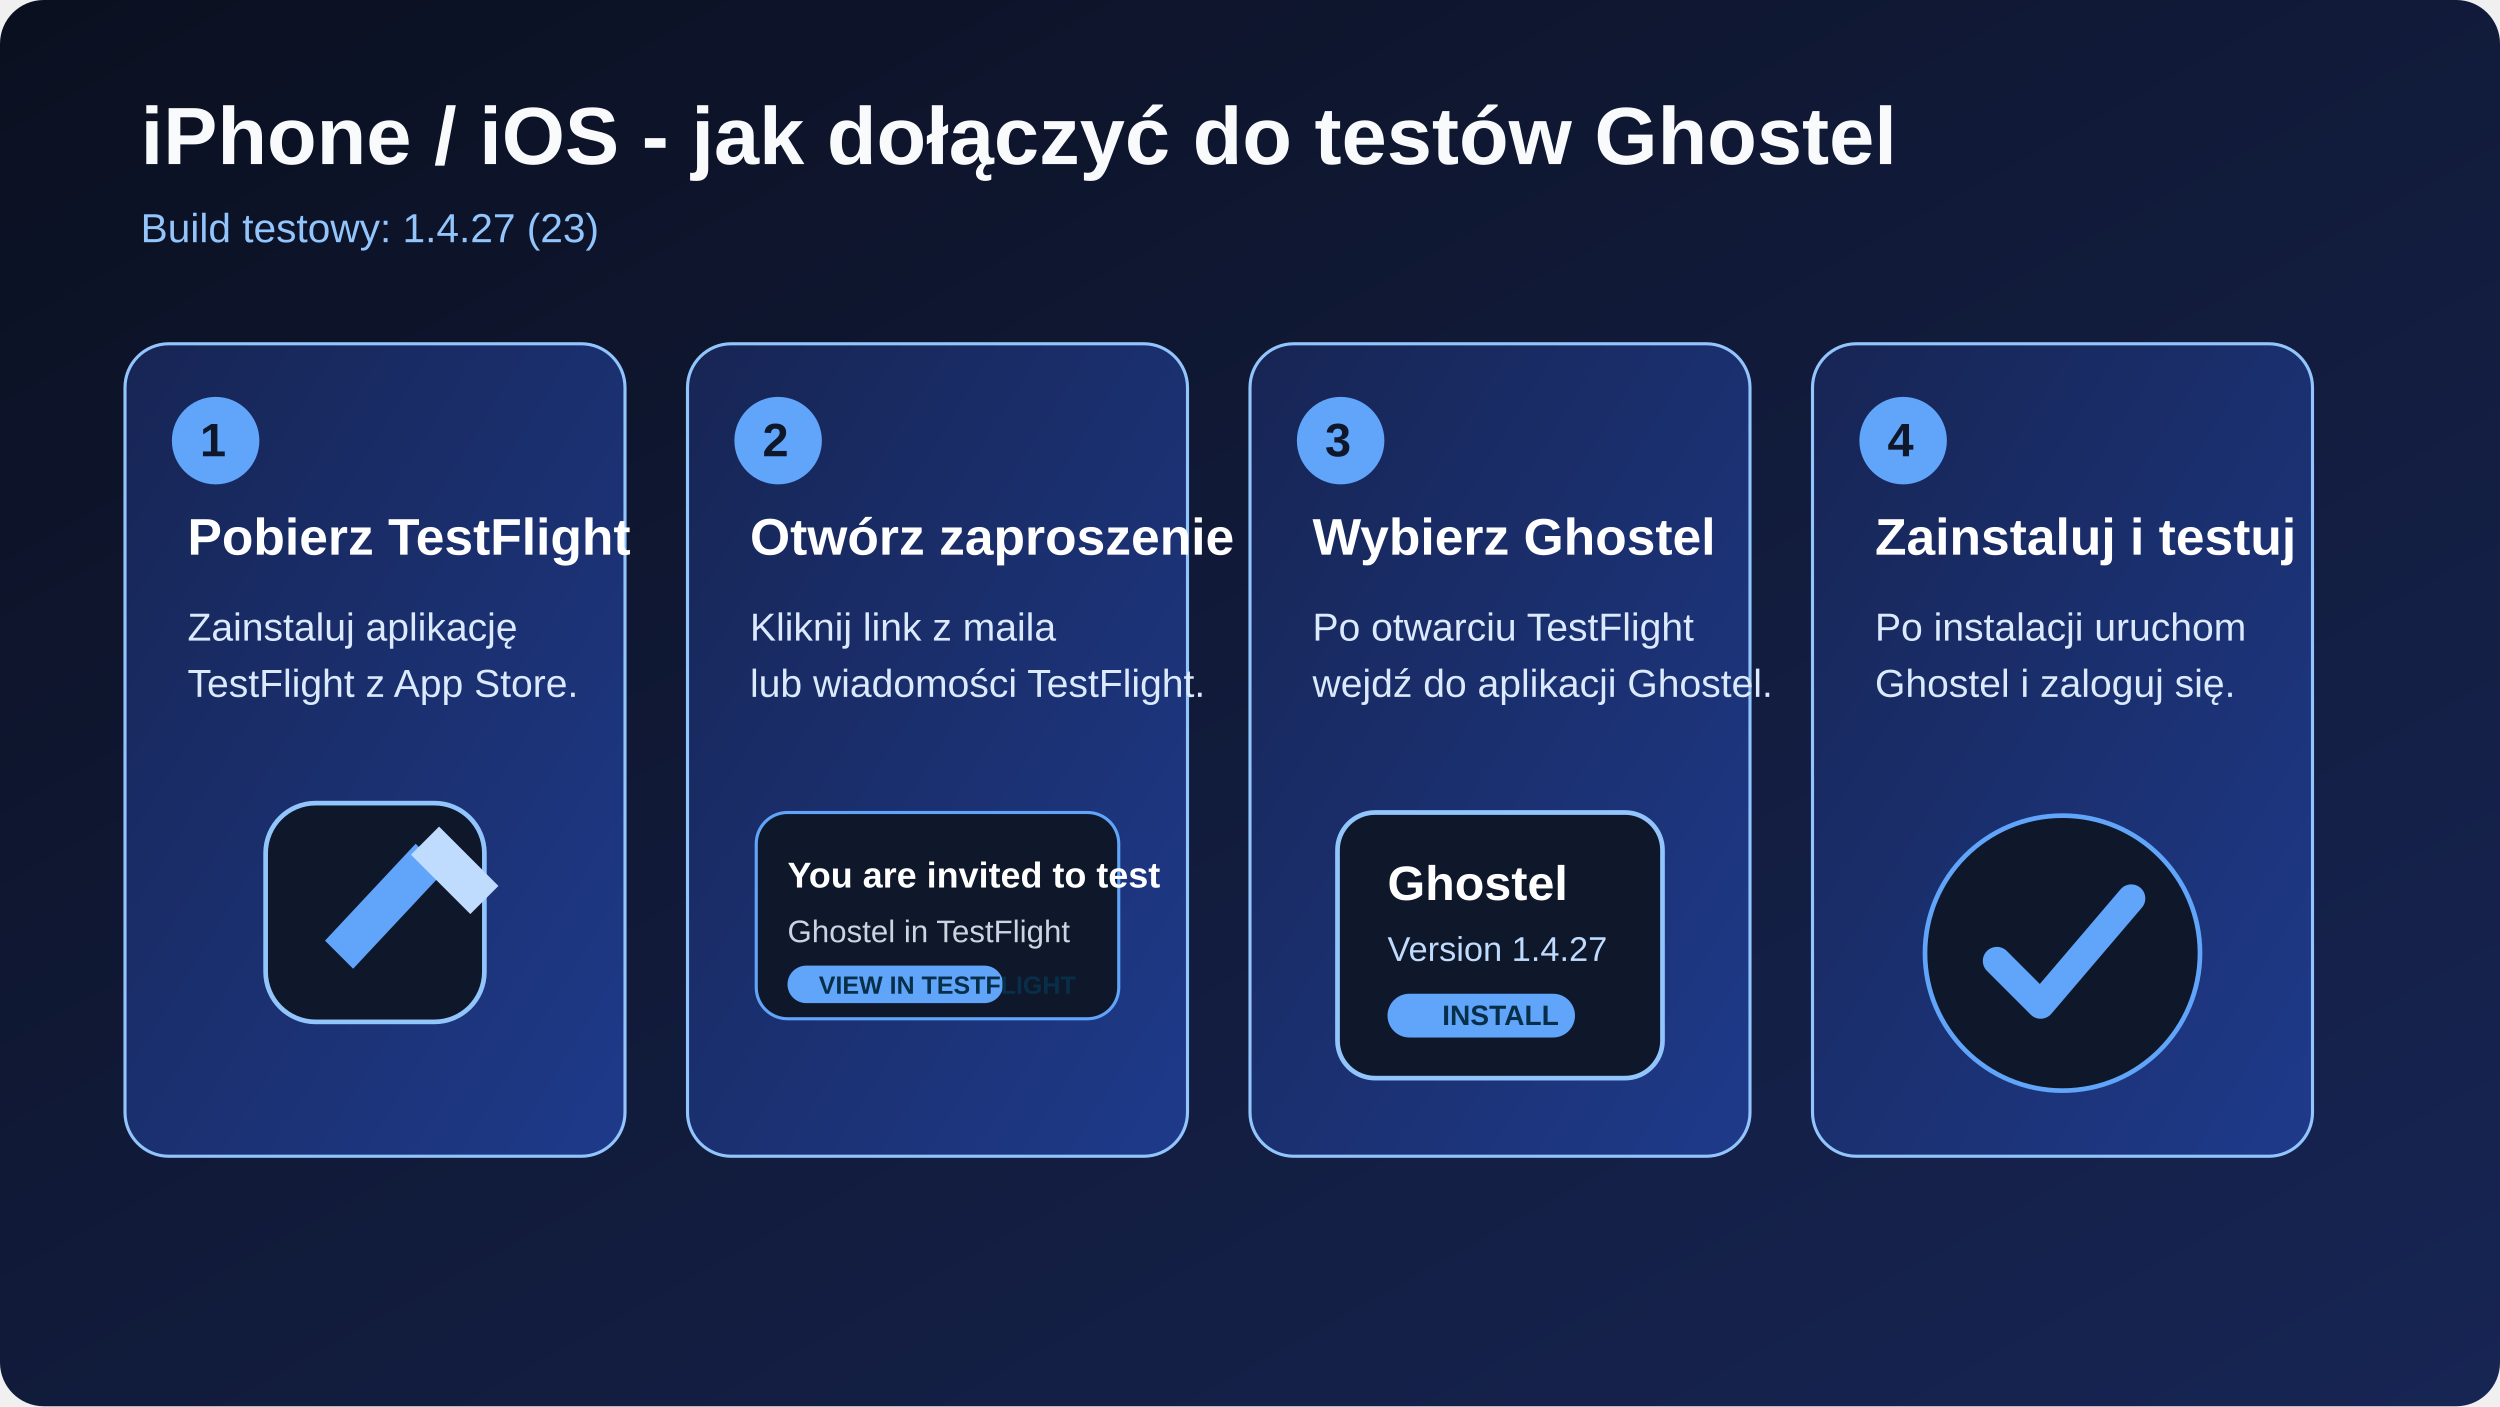
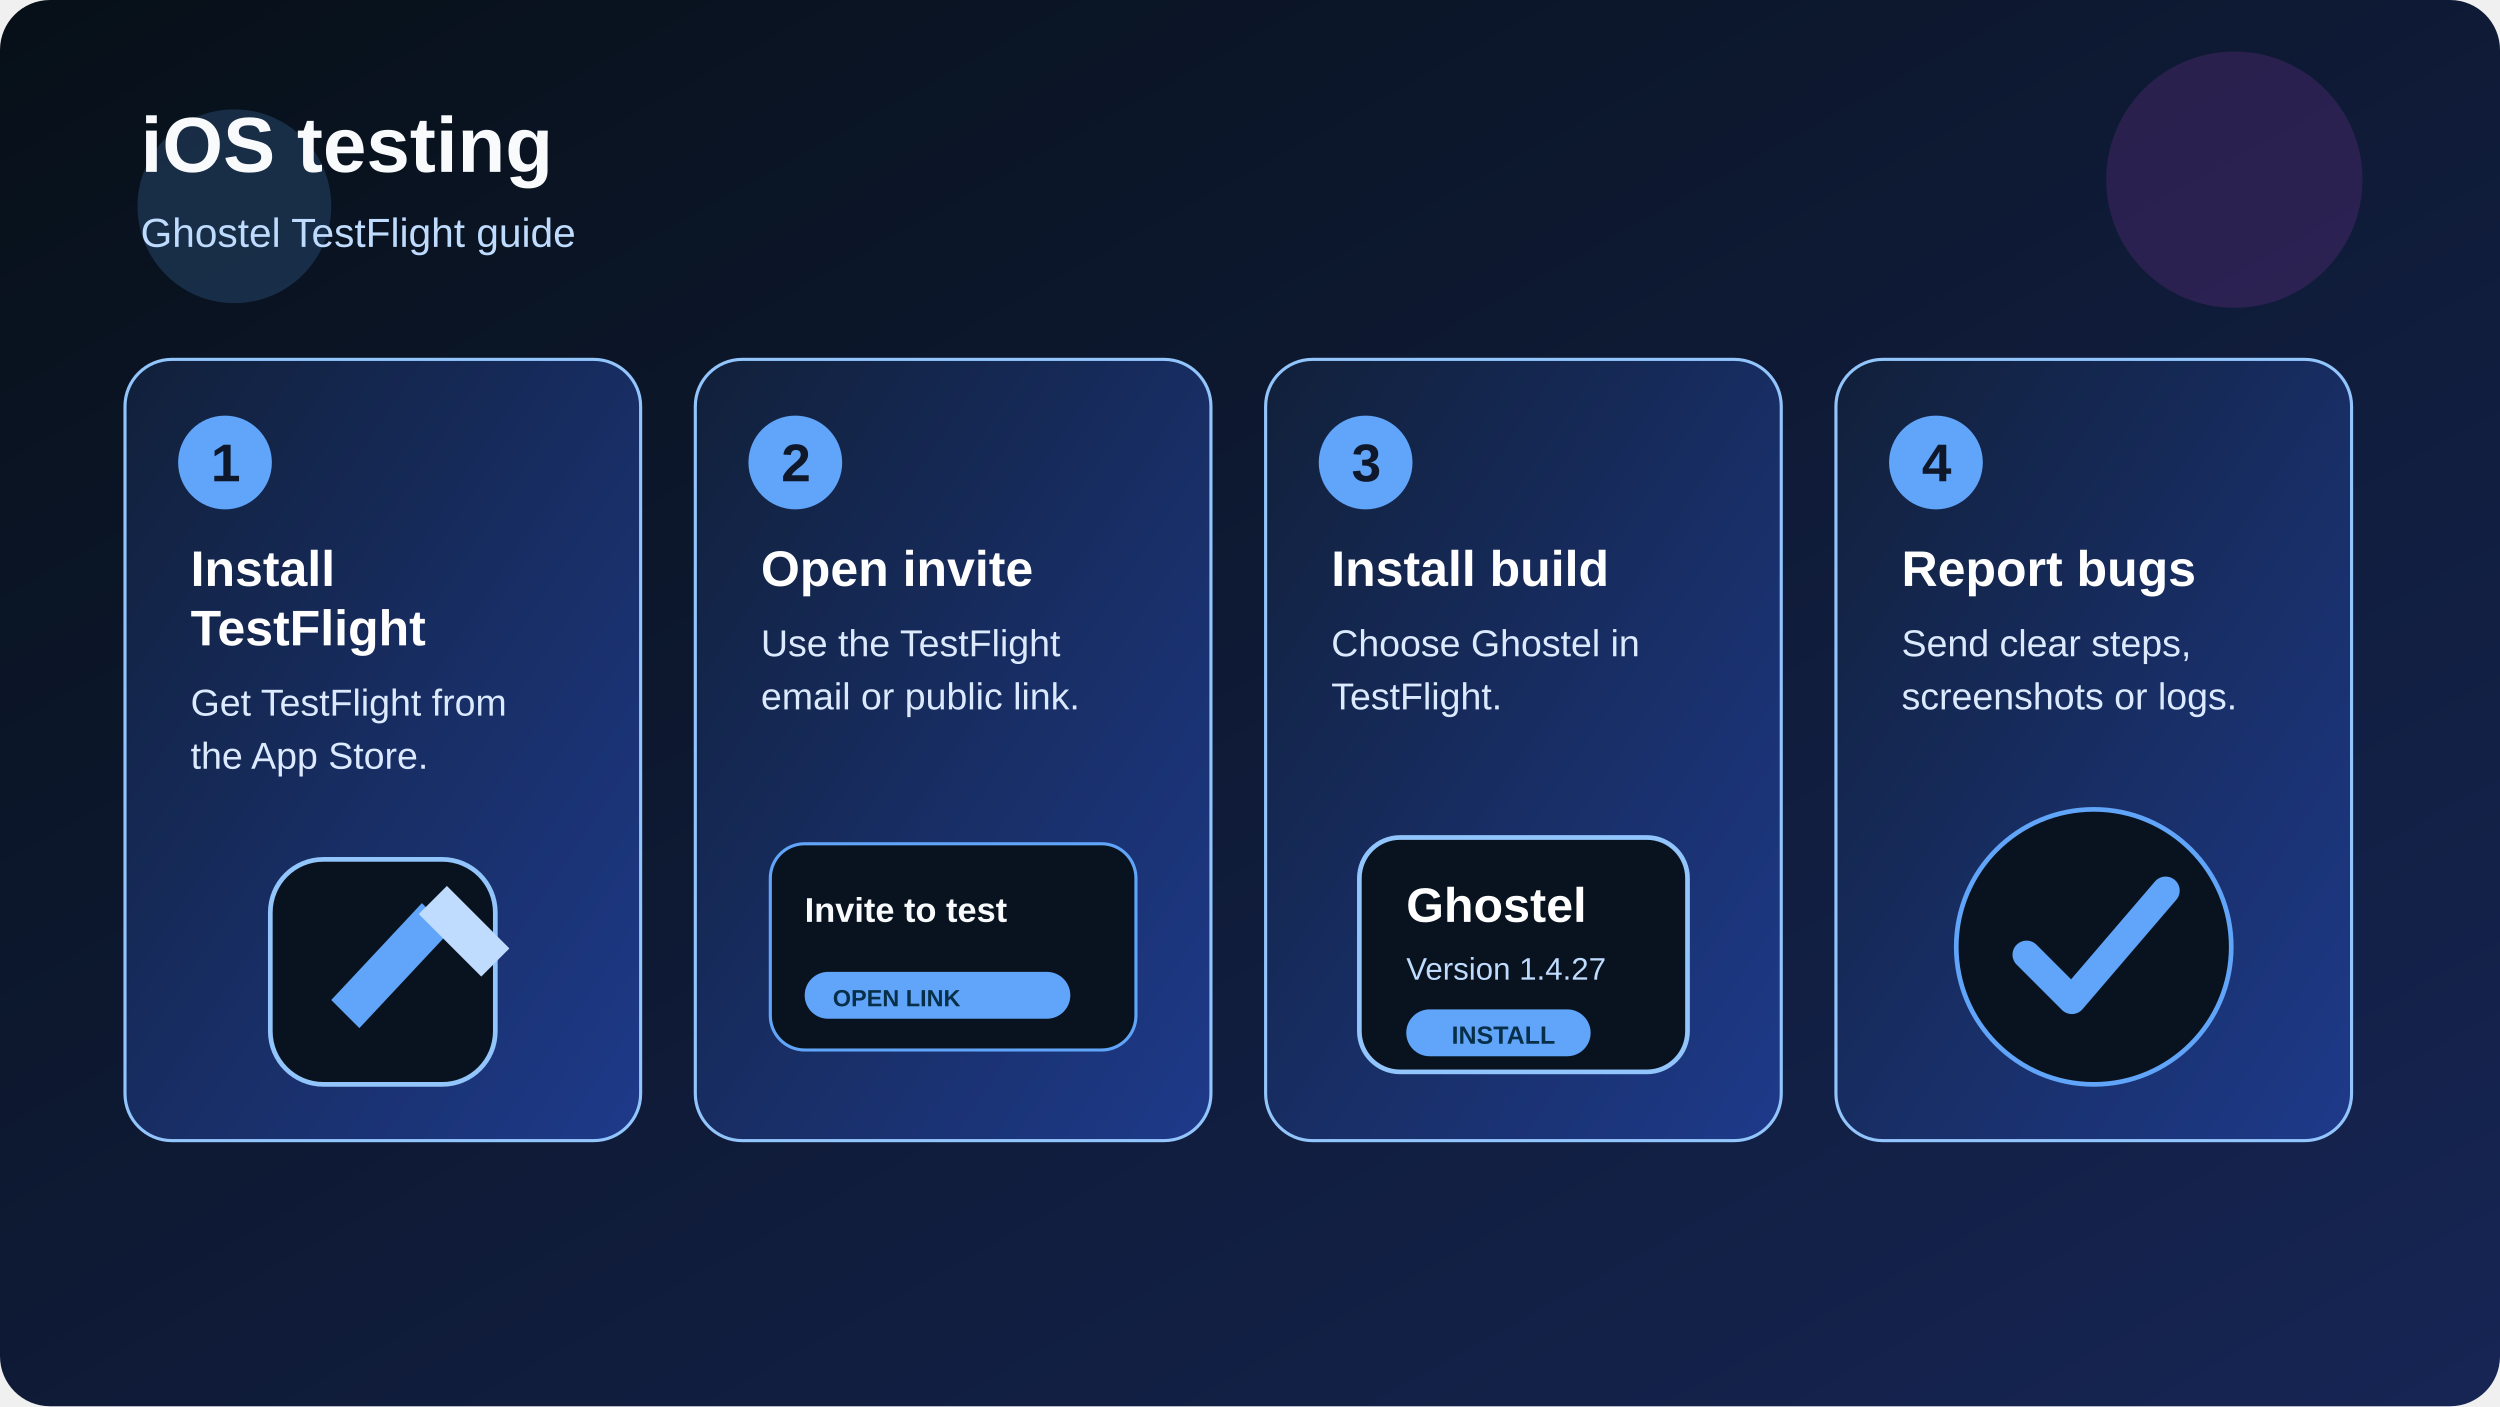
- <svg xmlns="http://www.w3.org/2000/svg" width="1600" height="900" viewBox="0 0 1600 900" role="img" aria-labelledby="title desc">
+ <svg xmlns="http://www.w3.org/2000/svg" viewBox="0 0 1600 900" role="img" aria-labelledby="title desc">
  <defs>
-     <linearGradient id="bg2" x1="0" y1="0" x2="1" y2="1">
-       <stop offset="0%" stop-color="#0b1020" />
-       <stop offset="100%" stop-color="#172554" />
+     <linearGradient id="bg" x1="0" y1="0" x2="1" y2="1">
+       <stop offset="0%" stop-color="#071018" />
+       <stop offset="100%" stop-color="#162554" />
    </linearGradient>
-     <linearGradient id="card2" x1="0" y1="0" x2="1" y2="1">
-       <stop offset="0%" stop-color="#172554" />
+     <linearGradient id="card" x1="0" y1="0" x2="1" y2="1">
+       <stop offset="0%" stop-color="#11203a" />
      <stop offset="100%" stop-color="#1e3a8a" />
    </linearGradient>
  </defs>
-   <rect width="1600" height="900" rx="28" fill="url(#bg2)" />
-   <text x="90" y="105" fill="#f8fafc" font-family="Arial, Helvetica, sans-serif" font-size="52" font-weight="700">iPhone / iOS - jak dołączyć do testów Ghostel</text>
-   <text x="90" y="155" fill="#93c5fd" font-family="Arial, Helvetica, sans-serif" font-size="26">Build testowy: 1.4.27 (23)</text>
-   <g transform="translate(80,220)">
-     <rect width="320" height="520" rx="28" fill="url(#card2)" stroke="#93c5fd" stroke-width="2" />
-     <circle cx="58" cy="62" r="28" fill="#60a5fa" />
-     <text x="48" y="72" fill="#0f172a" font-family="Arial, Helvetica, sans-serif" font-size="30" font-weight="700">1</text>
-     <text x="40" y="135" fill="#ffffff" font-family="Arial, Helvetica, sans-serif" font-size="33" font-weight="700">Pobierz TestFlight</text>
-     <text x="40" y="190" fill="#dbeafe" font-family="Arial, Helvetica, sans-serif" font-size="25">Zainstaluj aplikację</text>
-     <text x="40" y="226" fill="#dbeafe" font-family="Arial, Helvetica, sans-serif" font-size="25">TestFlight z App Store.</text>
-     <rect x="90" y="294" width="140" height="140" rx="32" fill="#0f172a" stroke="#93c5fd" stroke-width="3" />
-     <path d="M128 382 l58-62 18 18-58 62z" fill="#60a5fa" />
-     <path d="M183 327 l18-18 38 38-18 18z" fill="#bfdbfe" />
+   <rect width="1600" height="900" rx="32" fill="url(#bg)" />
+   <circle cx="150" cy="132" r="62" fill="#60a5fa" opacity="0.18" />
+   <circle cx="1430" cy="115" r="82" fill="#d946ef" opacity="0.14" />
+   <text x="90" y="110" fill="#f8fafc" font-family="Arial, Helvetica, sans-serif" font-size="50" font-weight="800">iOS testing</text>
+   <text x="90" y="158" fill="#bfdbfe" font-family="Arial, Helvetica, sans-serif" font-size="26">Ghostel TestFlight guide</text>
+   <g transform="translate(80,230)">
+     <rect width="330" height="500" rx="30" fill="url(#card)" stroke="#93c5fd" stroke-width="2" />
+     <circle cx="64" cy="66" r="30" fill="#60a5fa" />
+     <text x="55" y="78" fill="#0f172a" font-family="Arial, Helvetica, sans-serif" font-size="34" font-weight="800">1</text>
+     <text x="42" y="145" fill="#ffffff" font-family="Arial, Helvetica, sans-serif" font-size="32" font-weight="800">Install</text>
+     <text x="42" y="183" fill="#ffffff" font-family="Arial, Helvetica, sans-serif" font-size="32" font-weight="800">TestFlight</text>
+     <text x="42" y="228" fill="#dbeafe" font-family="Arial, Helvetica, sans-serif" font-size="24">Get TestFlight from</text>
+     <text x="42" y="262" fill="#dbeafe" font-family="Arial, Helvetica, sans-serif" font-size="24">the App Store.</text>
+     <rect x="93" y="320" width="144" height="144" rx="34" fill="#08131f" stroke="#93c5fd" stroke-width="3" />
+     <path d="M132 410l58-62 18 18-58 62z" fill="#60a5fa" />
+     <path d="M188 355l18-18 40 40-18 18z" fill="#bfdbfe" />
  </g>
-   <g transform="translate(440,220)">
-     <rect width="320" height="520" rx="28" fill="url(#card2)" stroke="#93c5fd" stroke-width="2" />
-     <circle cx="58" cy="62" r="28" fill="#60a5fa" />
-     <text x="48" y="72" fill="#0f172a" font-family="Arial, Helvetica, sans-serif" font-size="30" font-weight="700">2</text>
-     <text x="40" y="135" fill="#ffffff" font-family="Arial, Helvetica, sans-serif" font-size="33" font-weight="700">Otwórz zaproszenie</text>
-     <text x="40" y="190" fill="#dbeafe" font-family="Arial, Helvetica, sans-serif" font-size="25">Kliknij link z maila</text>
-     <text x="40" y="226" fill="#dbeafe" font-family="Arial, Helvetica, sans-serif" font-size="25">lub wiadomości TestFlight.</text>
-     <rect x="44" y="300" width="232" height="132" rx="20" fill="#0f172a" stroke="#60a5fa" stroke-width="2" />
-     <text x="64" y="348" fill="#ffffff" font-family="Arial, Helvetica, sans-serif" font-size="23" font-weight="700">You are invited to test</text>
-     <text x="64" y="383" fill="#cbd5e1" font-family="Arial, Helvetica, sans-serif" font-size="20">Ghostel in TestFlight</text>
-     <rect x="64" y="398" width="138" height="24" rx="12" fill="#60a5fa" />
-     <text x="84" y="416" fill="#082f49" font-family="Arial, Helvetica, sans-serif" font-size="16" font-weight="700">VIEW IN TESTFLIGHT</text>
+   <g transform="translate(445,230)">
+     <rect width="330" height="500" rx="30" fill="url(#card)" stroke="#93c5fd" stroke-width="2" />
+     <circle cx="64" cy="66" r="30" fill="#60a5fa" />
+     <text x="55" y="78" fill="#0f172a" font-family="Arial, Helvetica, sans-serif" font-size="34" font-weight="800">2</text>
+     <text x="42" y="145" fill="#ffffff" font-family="Arial, Helvetica, sans-serif" font-size="32" font-weight="800">Open invite</text>
+     <text x="42" y="190" fill="#dbeafe" font-family="Arial, Helvetica, sans-serif" font-size="24">Use the TestFlight</text>
+     <text x="42" y="224" fill="#dbeafe" font-family="Arial, Helvetica, sans-serif" font-size="24">email or public link.</text>
+     <rect x="48" y="310" width="234" height="132" rx="22" fill="#08131f" stroke="#60a5fa" stroke-width="2" />
+     <text x="70" y="360" fill="#f8fafc" font-family="Arial, Helvetica, sans-serif" font-size="22" font-weight="700">Invite to test</text>
+     <rect x="70" y="392" width="170" height="30" rx="15" fill="#60a5fa" />
+     <text x="88" y="414" fill="#082f49" font-family="Arial, Helvetica, sans-serif" font-size="15" font-weight="800">OPEN LINK</text>
  </g>
-   <g transform="translate(800,220)">
-     <rect width="320" height="520" rx="28" fill="url(#card2)" stroke="#93c5fd" stroke-width="2" />
-     <circle cx="58" cy="62" r="28" fill="#60a5fa" />
-     <text x="48" y="72" fill="#0f172a" font-family="Arial, Helvetica, sans-serif" font-size="30" font-weight="700">3</text>
-     <text x="40" y="135" fill="#ffffff" font-family="Arial, Helvetica, sans-serif" font-size="33" font-weight="700">Wybierz Ghostel</text>
-     <text x="40" y="190" fill="#dbeafe" font-family="Arial, Helvetica, sans-serif" font-size="25">Po otwarciu TestFlight</text>
-     <text x="40" y="226" fill="#dbeafe" font-family="Arial, Helvetica, sans-serif" font-size="25">wejdź do aplikacji Ghostel.</text>
-     <rect x="56" y="300" width="208" height="170" rx="24" fill="#0f172a" stroke="#93c5fd" stroke-width="3" />
-     <text x="88" y="356" fill="#ffffff" font-family="Arial, Helvetica, sans-serif" font-size="31" font-weight="700">Ghostel</text>
-     <text x="88" y="395" fill="#bfdbfe" font-family="Arial, Helvetica, sans-serif" font-size="22">Version 1.4.27</text>
-     <rect x="88" y="416" width="120" height="28" rx="14" fill="#60a5fa" />
-     <text x="123" y="436" fill="#082f49" font-family="Arial, Helvetica, sans-serif" font-size="18" font-weight="700">INSTALL</text>
+   <g transform="translate(810,230)">
+     <rect width="330" height="500" rx="30" fill="url(#card)" stroke="#93c5fd" stroke-width="2" />
+     <circle cx="64" cy="66" r="30" fill="#60a5fa" />
+     <text x="55" y="78" fill="#0f172a" font-family="Arial, Helvetica, sans-serif" font-size="34" font-weight="800">3</text>
+     <text x="42" y="145" fill="#ffffff" font-family="Arial, Helvetica, sans-serif" font-size="32" font-weight="800">Install build</text>
+     <text x="42" y="190" fill="#dbeafe" font-family="Arial, Helvetica, sans-serif" font-size="24">Choose Ghostel in</text>
+     <text x="42" y="224" fill="#dbeafe" font-family="Arial, Helvetica, sans-serif" font-size="24">TestFlight.</text>
+     <rect x="60" y="306" width="210" height="150" rx="26" fill="#08131f" stroke="#93c5fd" stroke-width="3" />
+     <text x="90" y="360" fill="#ffffff" font-family="Arial, Helvetica, sans-serif" font-size="31" font-weight="800">Ghostel</text>
+     <text x="90" y="397" fill="#bfdbfe" font-family="Arial, Helvetica, sans-serif" font-size="20">Version 1.4.27</text>
+     <rect x="90" y="416" width="118" height="30" rx="15" fill="#60a5fa" />
+     <text x="119" y="438" fill="#082f49" font-family="Arial, Helvetica, sans-serif" font-size="16" font-weight="800">INSTALL</text>
  </g>
-   <g transform="translate(1160,220)">
-     <rect width="320" height="520" rx="28" fill="url(#card2)" stroke="#93c5fd" stroke-width="2" />
-     <circle cx="58" cy="62" r="28" fill="#60a5fa" />
-     <text x="48" y="72" fill="#0f172a" font-family="Arial, Helvetica, sans-serif" font-size="30" font-weight="700">4</text>
-     <text x="40" y="135" fill="#ffffff" font-family="Arial, Helvetica, sans-serif" font-size="33" font-weight="700">Zainstaluj i testuj</text>
-     <text x="40" y="190" fill="#dbeafe" font-family="Arial, Helvetica, sans-serif" font-size="25">Po instalacji uruchom</text>
-     <text x="40" y="226" fill="#dbeafe" font-family="Arial, Helvetica, sans-serif" font-size="25">Ghostel i zaloguj się.</text>
-     <circle cx="160" cy="390" r="88" fill="#0f172a" stroke="#60a5fa" stroke-width="3" />
-     <path d="M118 395 l28 28 58-68" fill="none" stroke="#60a5fa" stroke-width="18" stroke-linecap="round" stroke-linejoin="round" />
+   <g transform="translate(1175,230)">
+     <rect width="330" height="500" rx="30" fill="url(#card)" stroke="#93c5fd" stroke-width="2" />
+     <circle cx="64" cy="66" r="30" fill="#60a5fa" />
+     <text x="55" y="78" fill="#0f172a" font-family="Arial, Helvetica, sans-serif" font-size="34" font-weight="800">4</text>
+     <text x="42" y="145" fill="#ffffff" font-family="Arial, Helvetica, sans-serif" font-size="32" font-weight="800">Report bugs</text>
+     <text x="42" y="190" fill="#dbeafe" font-family="Arial, Helvetica, sans-serif" font-size="24">Send clear steps,</text>
+     <text x="42" y="224" fill="#dbeafe" font-family="Arial, Helvetica, sans-serif" font-size="24">screenshots or logs.</text>
+     <circle cx="165" cy="376" r="88" fill="#08131f" stroke="#60a5fa" stroke-width="3" />
+     <path d="M122 381l29 29 60-70" fill="none" stroke="#60a5fa" stroke-width="18" stroke-linecap="round" stroke-linejoin="round" />
  </g>
</svg>
